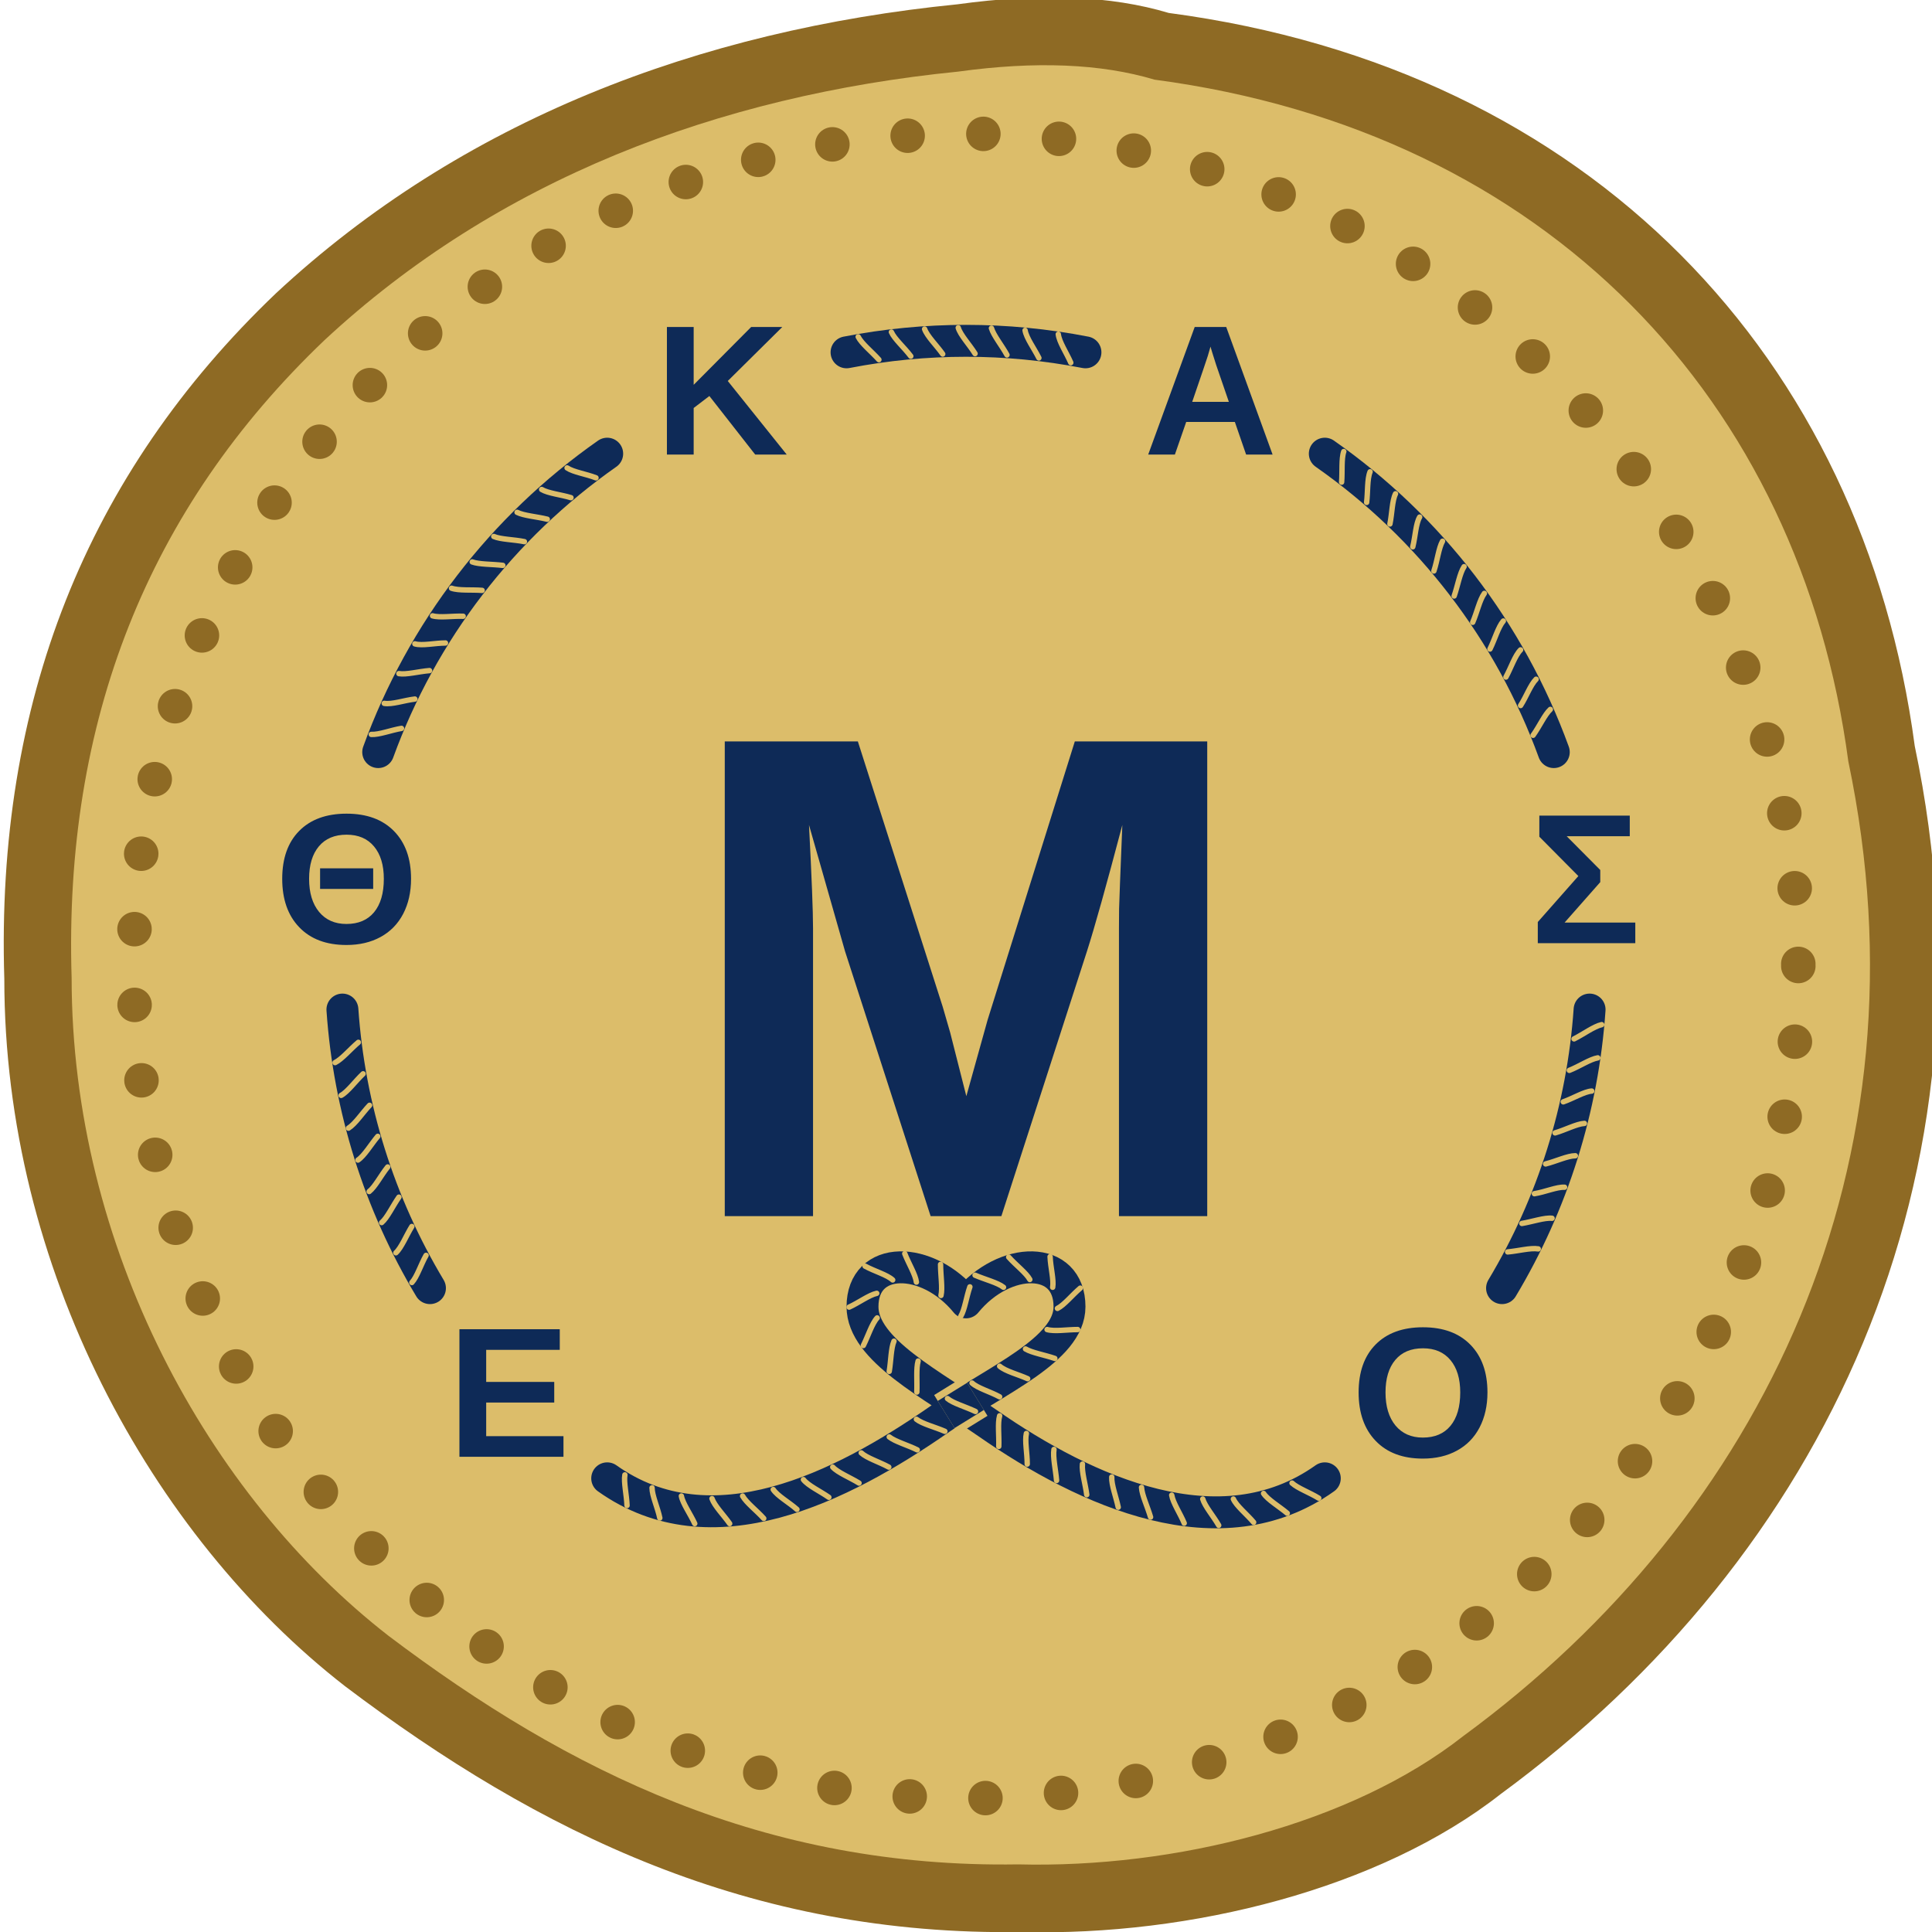
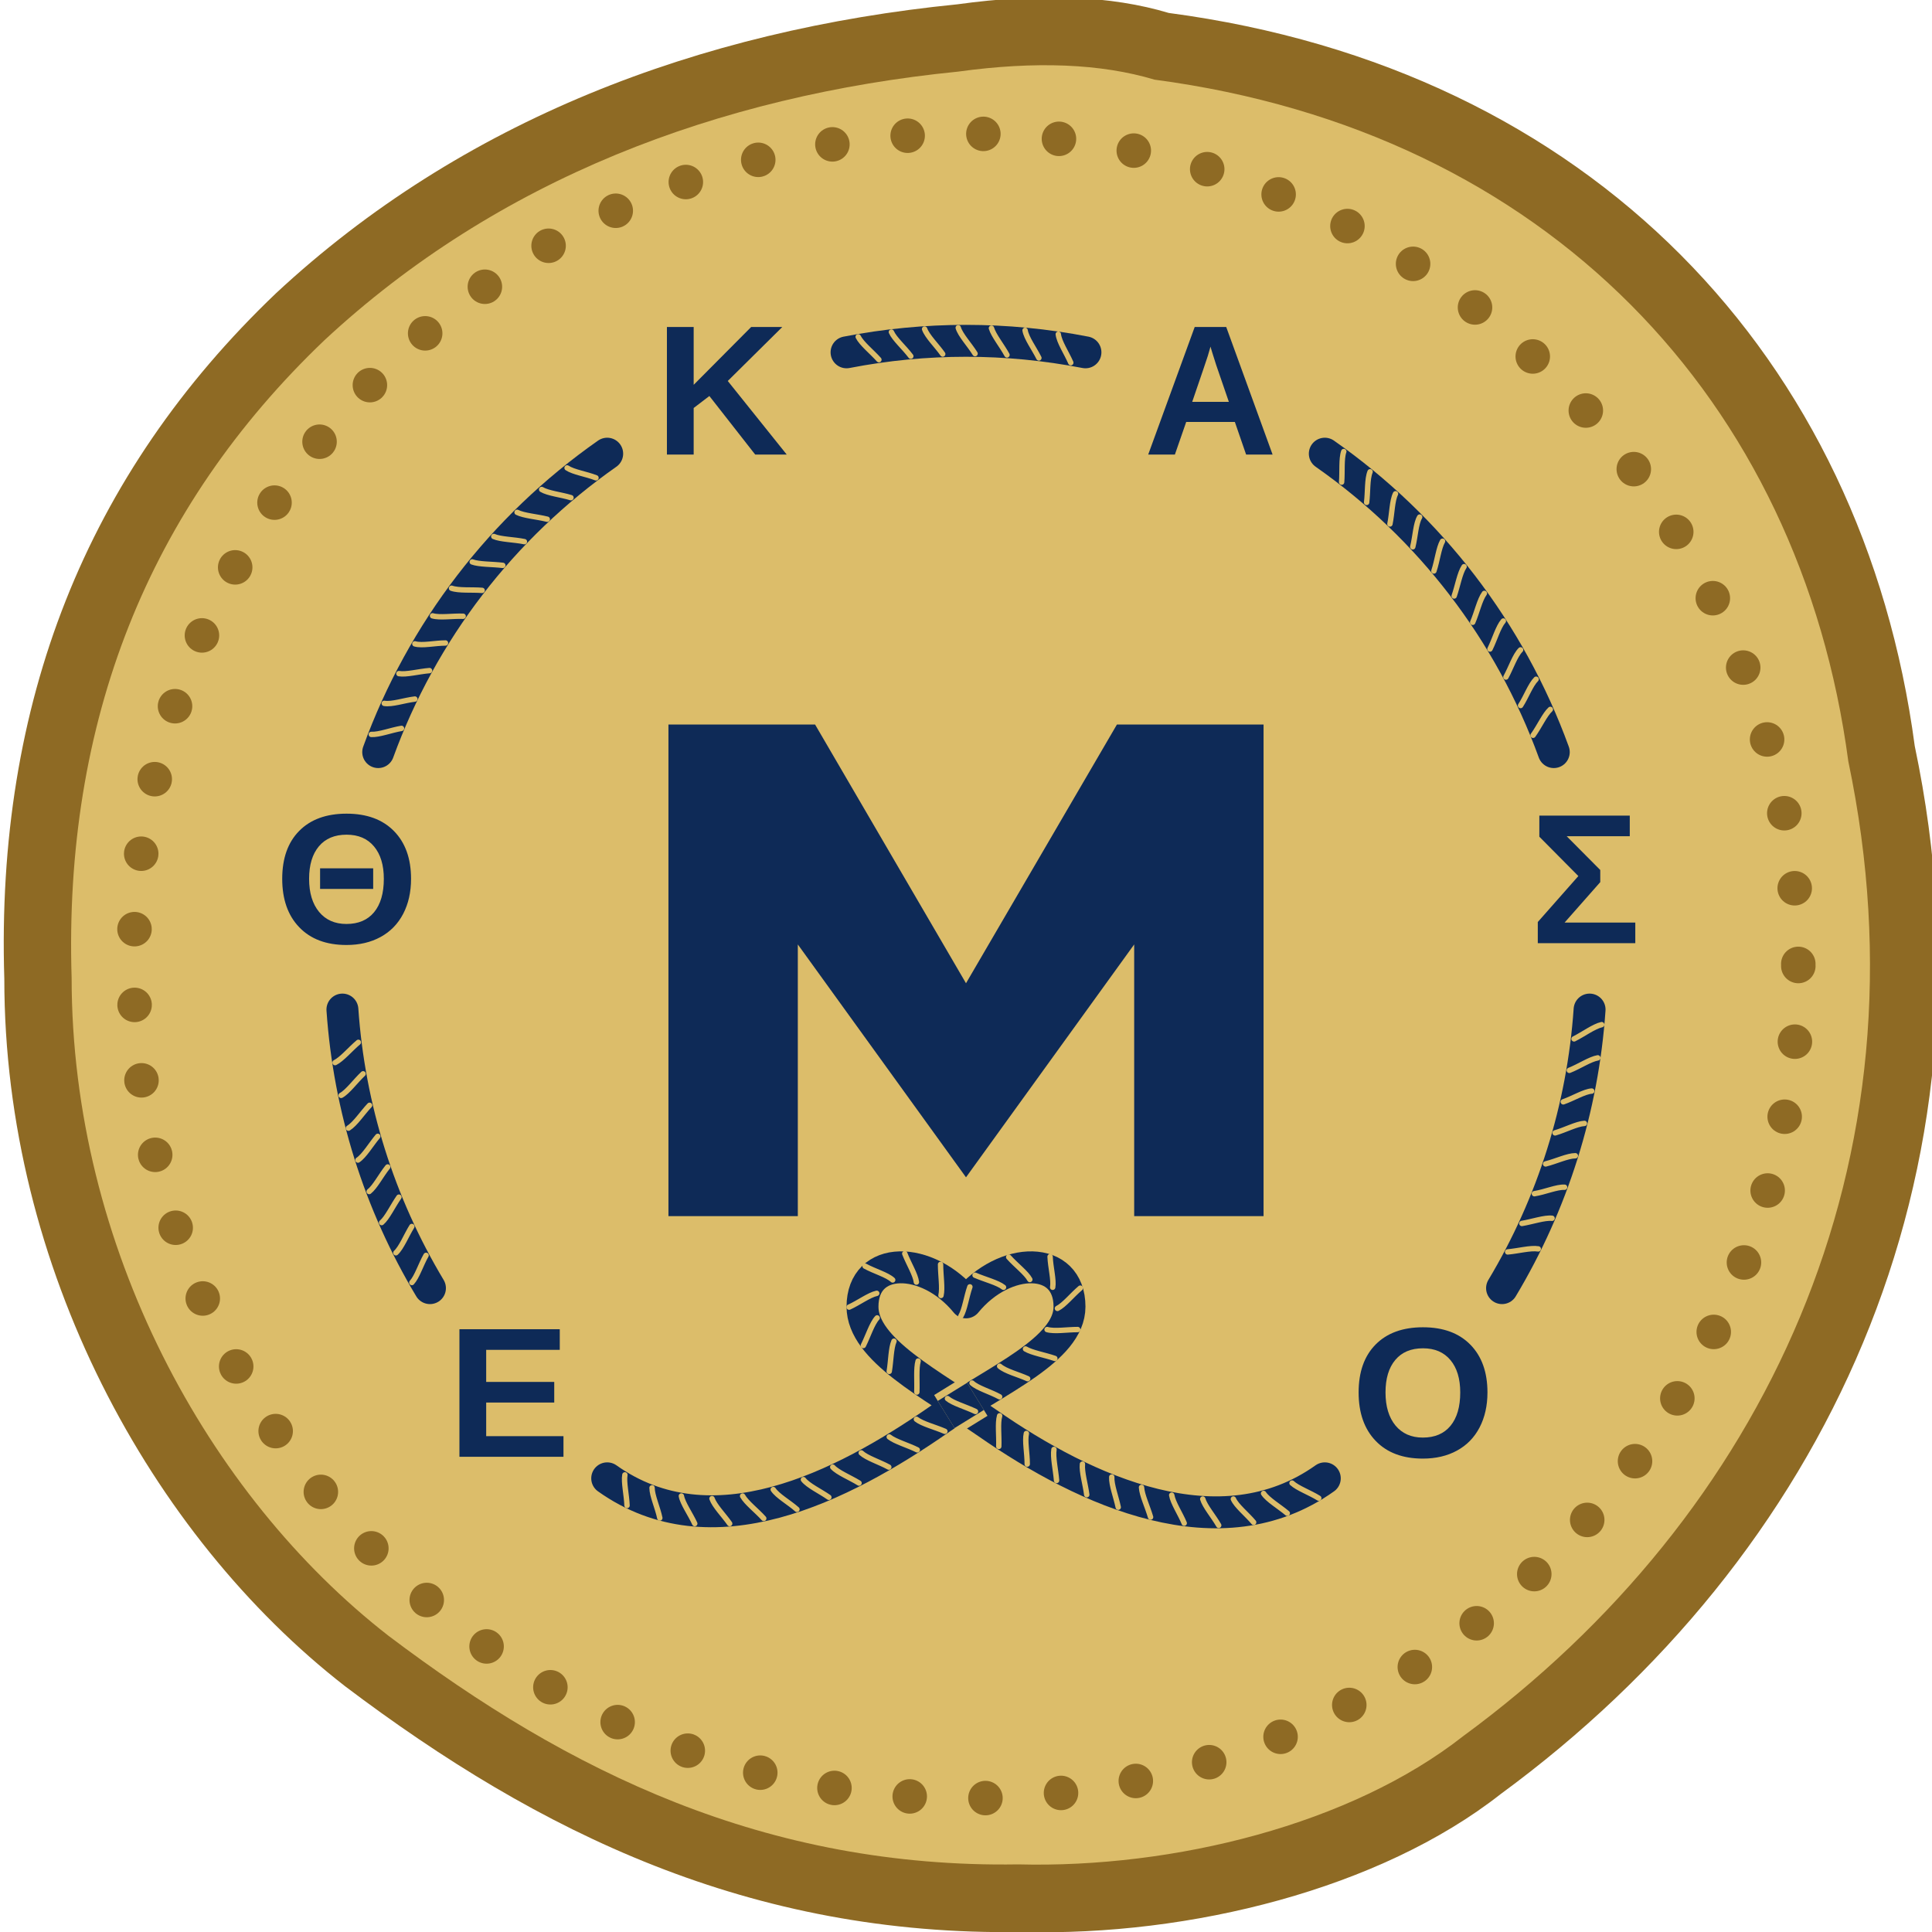
<svg xmlns="http://www.w3.org/2000/svg" xmlns:xlink="http://www.w3.org/1999/xlink" viewBox="176 96 448 448">
  <defs>
    <path id="rim" d="M398 97 Q427 93 447 99 C545 112 608 179 620 269 C641 369 599 457 524 512 C496 534 452 545 413 544 C350 545 301 521 256 487 C211 452 177 390 177 323 C175 259 196 206 240 164 C283 124 338 103 398 97Z" />
  </defs>
  <use xlink:href="#rim" fill="#8e6a24" />
  <use xlink:href="#rim" fill="#dcbd6a" transform="translate(400 320) scale(.93) translate(-400 -320)" />
  <circle cx="400" cy="320" r="193" fill="none" stroke="#8e6a24" stroke-width="8" stroke-linecap="round" stroke-dasharray="0 17.57" />
  <g aria-label="Twisted rope between the letters passing through a loose heart knot" fill="none" stroke-linecap="round" stroke-linejoin="round">
    <path d="M372.3 177.7A145 145 0 0 1 427.7 177.7" stroke="#0e2a57" stroke-width="7.4" />
    <path d="M375.0 174.1C375.8 175.7 378.2 177.6 379.8 179.4M382.7 173.0C383.4 174.6 385.7 176.6 387.2 178.6M390.4 172.3C391.0 174.0 393.2 176.1 394.6 178.1M398.2 172.0C398.7 173.7 400.8 175.9 402.1 178.0M405.9 172.1C406.4 173.8 408.3 176.1 409.5 178.3M413.7 172.6C414.0 174.4 415.8 176.8 416.9 179.0M421.4 173.5C421.6 175.3 423.3 177.8 424.3 180.1" stroke="#dcbd6a" stroke-width="1.25" />
    <path d="M483.2 201.2A145 145 0 0 1 536.3 270.4" stroke="#0e2a57" stroke-width="7.4" />
    <path d="M487.6 200.7C487.0 202.4 487.3 205.4 487.1 207.8M493.7 205.4C493.0 207.1 493.2 210.1 492.9 212.5M499.6 210.5C498.8 212.1 498.8 215.1 498.3 217.5M505.2 215.9C504.3 217.4 504.2 220.4 503.6 222.8M510.5 221.5C509.6 223.1 509.3 226.0 508.5 228.4M515.5 227.4C514.5 228.9 514.0 231.9 513.2 234.2M520.2 233.6C519.1 235.1 518.5 238.0 517.5 240.3M524.6 240.0C523.4 241.4 522.6 244.3 521.5 246.5M528.6 246.7C527.3 248.0 526.4 250.8 525.2 253.0M532.2 253.5C530.9 254.8 529.9 257.6 528.6 259.6M535.5 260.5C534.2 261.7 533.0 264.4 531.5 266.5" stroke="#dcbd6a" stroke-width="1.25" />
    <path d="M544.6 330.1A145 145 0 0 1 524.3 394.7" stroke="#0e2a57" stroke-width="7.4" />
    <path d="M547.4 333.6C545.6 334.0 543.2 335.8 541.0 336.9M546.5 341.3C544.7 341.6 542.2 343.3 539.9 344.2M545.1 349.0C543.4 349.1 540.8 350.7 538.5 351.5M543.4 356.5C541.6 356.6 539.0 358.0 536.6 358.7M541.3 364.0C539.5 364.0 536.8 365.3 534.4 365.9M538.8 371.3C537.0 371.2 534.3 372.4 531.8 372.8M535.9 378.5C534.2 378.3 531.3 379.3 528.9 379.7M532.7 385.6C530.9 385.3 528.0 386.1 525.6 386.3" stroke="#dcbd6a" stroke-width="1.25" />
    <path d="M275.7 394.7A145 145 0 0 1 255.4 330.1" stroke="#0e2a57" stroke-width="7.4" />
    <path d="M271.5 393.4C272.7 392.1 273.6 389.2 274.8 387.1M267.8 386.5C269.1 385.3 270.2 382.5 271.5 380.4M264.5 379.5C265.8 378.4 267.1 375.6 268.5 373.6M261.6 372.3C263.0 371.2 264.3 368.6 265.9 366.6M259.0 365.0C260.5 364.0 262.0 361.4 263.6 359.5M256.8 357.6C258.4 356.6 260.0 354.1 261.7 352.3M255.1 350.0C256.6 349.2 258.4 346.7 260.2 345.0M253.7 342.4C255.3 341.6 257.2 339.3 259.1 337.7" stroke="#dcbd6a" stroke-width="1.25" />
    <path d="M263.7 270.4A145 145 0 0 1 316.8 201.2" stroke="#0e2a57" stroke-width="7.4" />
    <path d="M262.1 266.3C263.9 266.4 266.7 265.3 269.1 264.9M265.1 259.1C266.9 259.4 269.7 258.4 272.2 258.1M268.5 252.2C270.2 252.5 273.1 251.7 275.6 251.5M272.2 245.3C273.9 245.8 276.9 245.1 279.3 245.1M276.3 238.8C278.0 239.3 281.0 238.8 283.4 238.9M280.7 232.4C282.4 233.0 285.4 232.7 287.8 232.9M285.5 226.3C287.1 226.9 290.1 226.8 292.6 227.1M290.5 220.4C292.1 221.1 295.2 221.1 297.6 221.6M295.9 214.8C297.5 215.6 300.5 215.8 302.9 216.4M301.6 209.5C303.1 210.4 306.1 210.7 308.4 211.4M307.5 204.5C309.0 205.5 311.9 205.9 314.2 206.8" stroke="#dcbd6a" stroke-width="1.25" />
    <path d="M316.8 438.8C341.0 456.0 371.0 441.0 394.0 425.0C407.0 416.0 424.0 409.0 424.0 399.0C424.0 387.0 409.0 387.0 400.0 398.0C391.0 387.0 376.0 387.0 376.0 399.0C376.0 409.0 392.0 417.0 405.0 426.0C428.0 442.0 459.0 456.0 483.2 438.8" stroke="#0e2a57" stroke-width="7.4" />
    <path d="M320.9 438.0C320.6 439.7 321.3 442.6 321.4 445.1M327.2 441.0C327.2 442.8 328.5 445.6 329.0 448.0M334.0 442.9C334.3 444.6 336.1 447.1 337.1 449.3M341.1 443.5C341.7 445.2 343.8 447.3 345.2 449.3M348.2 442.9C349.1 444.5 351.5 446.3 353.1 448.1M355.3 441.4C356.3 442.9 359.0 444.4 360.8 446.0M362.3 439.1C363.4 440.5 366.2 441.8 368.2 443.2M369.1 436.2C370.3 437.5 373.1 438.6 375.2 439.9M375.7 432.9C377.0 434.1 379.9 435.0 382.1 436.2M382.2 429.2C383.6 430.3 386.5 431.1 388.7 432.2M388.5 425.1C389.9 426.2 392.8 426.9 395.1 427.9M401.4 416.7C402.7 417.9 405.6 418.7 407.8 419.9M407.8 412.8C409.2 414.0 412.1 414.7 414.3 415.7M413.8 408.8C415.3 409.7 418.3 410.2 420.6 411.0M418.8 404.3C420.5 404.8 423.5 404.3 425.9 404.3M421.2 399.4C422.8 398.6 424.6 396.3 426.5 394.7M420.1 394.5C420.4 392.8 419.6 389.9 419.5 387.4M414.8 392.7C414.0 391.2 411.6 389.4 409.9 387.5M408.7 394.5C407.3 393.4 404.4 392.7 402.1 391.7M398.8 401.2C399.7 399.7 400.1 396.7 400.9 394.4M394.2 396.4C394.6 394.7 394.1 391.7 394.1 389.2M388.5 393.3C388.3 391.6 386.7 389.0 385.8 386.7M383.0 392.8C381.7 391.6 378.8 390.8 376.6 389.6M379.3 395.9C377.5 396.3 375.1 398.1 372.9 399.1M379.4 401.6C378.2 402.9 377.3 405.8 376.2 408.0M383.3 407.0C382.6 408.6 382.6 411.6 382.2 414.0M388.9 411.6C388.4 413.3 388.7 416.3 388.6 418.8M407.8 424.3C407.3 426.0 407.7 429.0 407.6 431.4M414.0 428.4C413.6 430.1 414.2 433.0 414.2 435.5M420.4 432.1C420.1 433.9 420.8 436.8 421.0 439.3M427.0 435.5C426.8 437.3 427.7 440.2 428.0 442.6M433.8 438.5C433.7 440.3 434.8 443.1 435.3 445.5M440.7 440.9C440.8 442.7 442.1 445.4 442.8 447.8M447.7 442.7C448.0 444.5 449.7 447.0 450.6 449.2M454.9 443.6C455.4 445.3 457.4 447.6 458.6 449.7M462.0 443.6C462.7 445.2 465.1 447.1 466.7 449.0M469.0 442.3C470.0 443.8 472.6 445.3 474.5 446.9M475.6 439.9C476.9 441.1 479.7 442.1 481.8 443.4" stroke="#dcbd6a" stroke-width="1.25" />
    <path d="M395.4 424.0L402.2 419.8" stroke="#dcbd6a" stroke-width="10.6" stroke-linecap="butt" />
    <path d="M395.4 424.0L402.2 419.8" stroke="#0e2a57" stroke-width="7.4" stroke-linecap="butt" />
    <path d="M395.7 420.3C397.0 421.4 399.9 422.2 402.2 423.3" stroke="#dcbd6a" stroke-width="1.25" />
  </g>
  <g fill="#0e2a57" font-family="Arial, Helvetica, sans-serif" font-weight="700" text-anchor="middle">
-     <text x="400" y="378" font-size="160">Μ</text>
+     <path aria-label="Μ" d="M331 264H365L400 324L435 264H469V378H439V315L400 369L361 315V378H331Z" />
    <g font-size="43" dominant-baseline="central">
      <text x="343.3" y="186.5">Κ</text>
      <text x="456.7" y="186.5">Α</text>
      <text x="256.4" y="299.8">Θ</text>
      <text x="543.6" y="299.8">Σ</text>
      <text x="294.0" y="418.9">Ε</text>
      <text x="506.0" y="418.9">Ο</text>
    </g>
  </g>
</svg>
